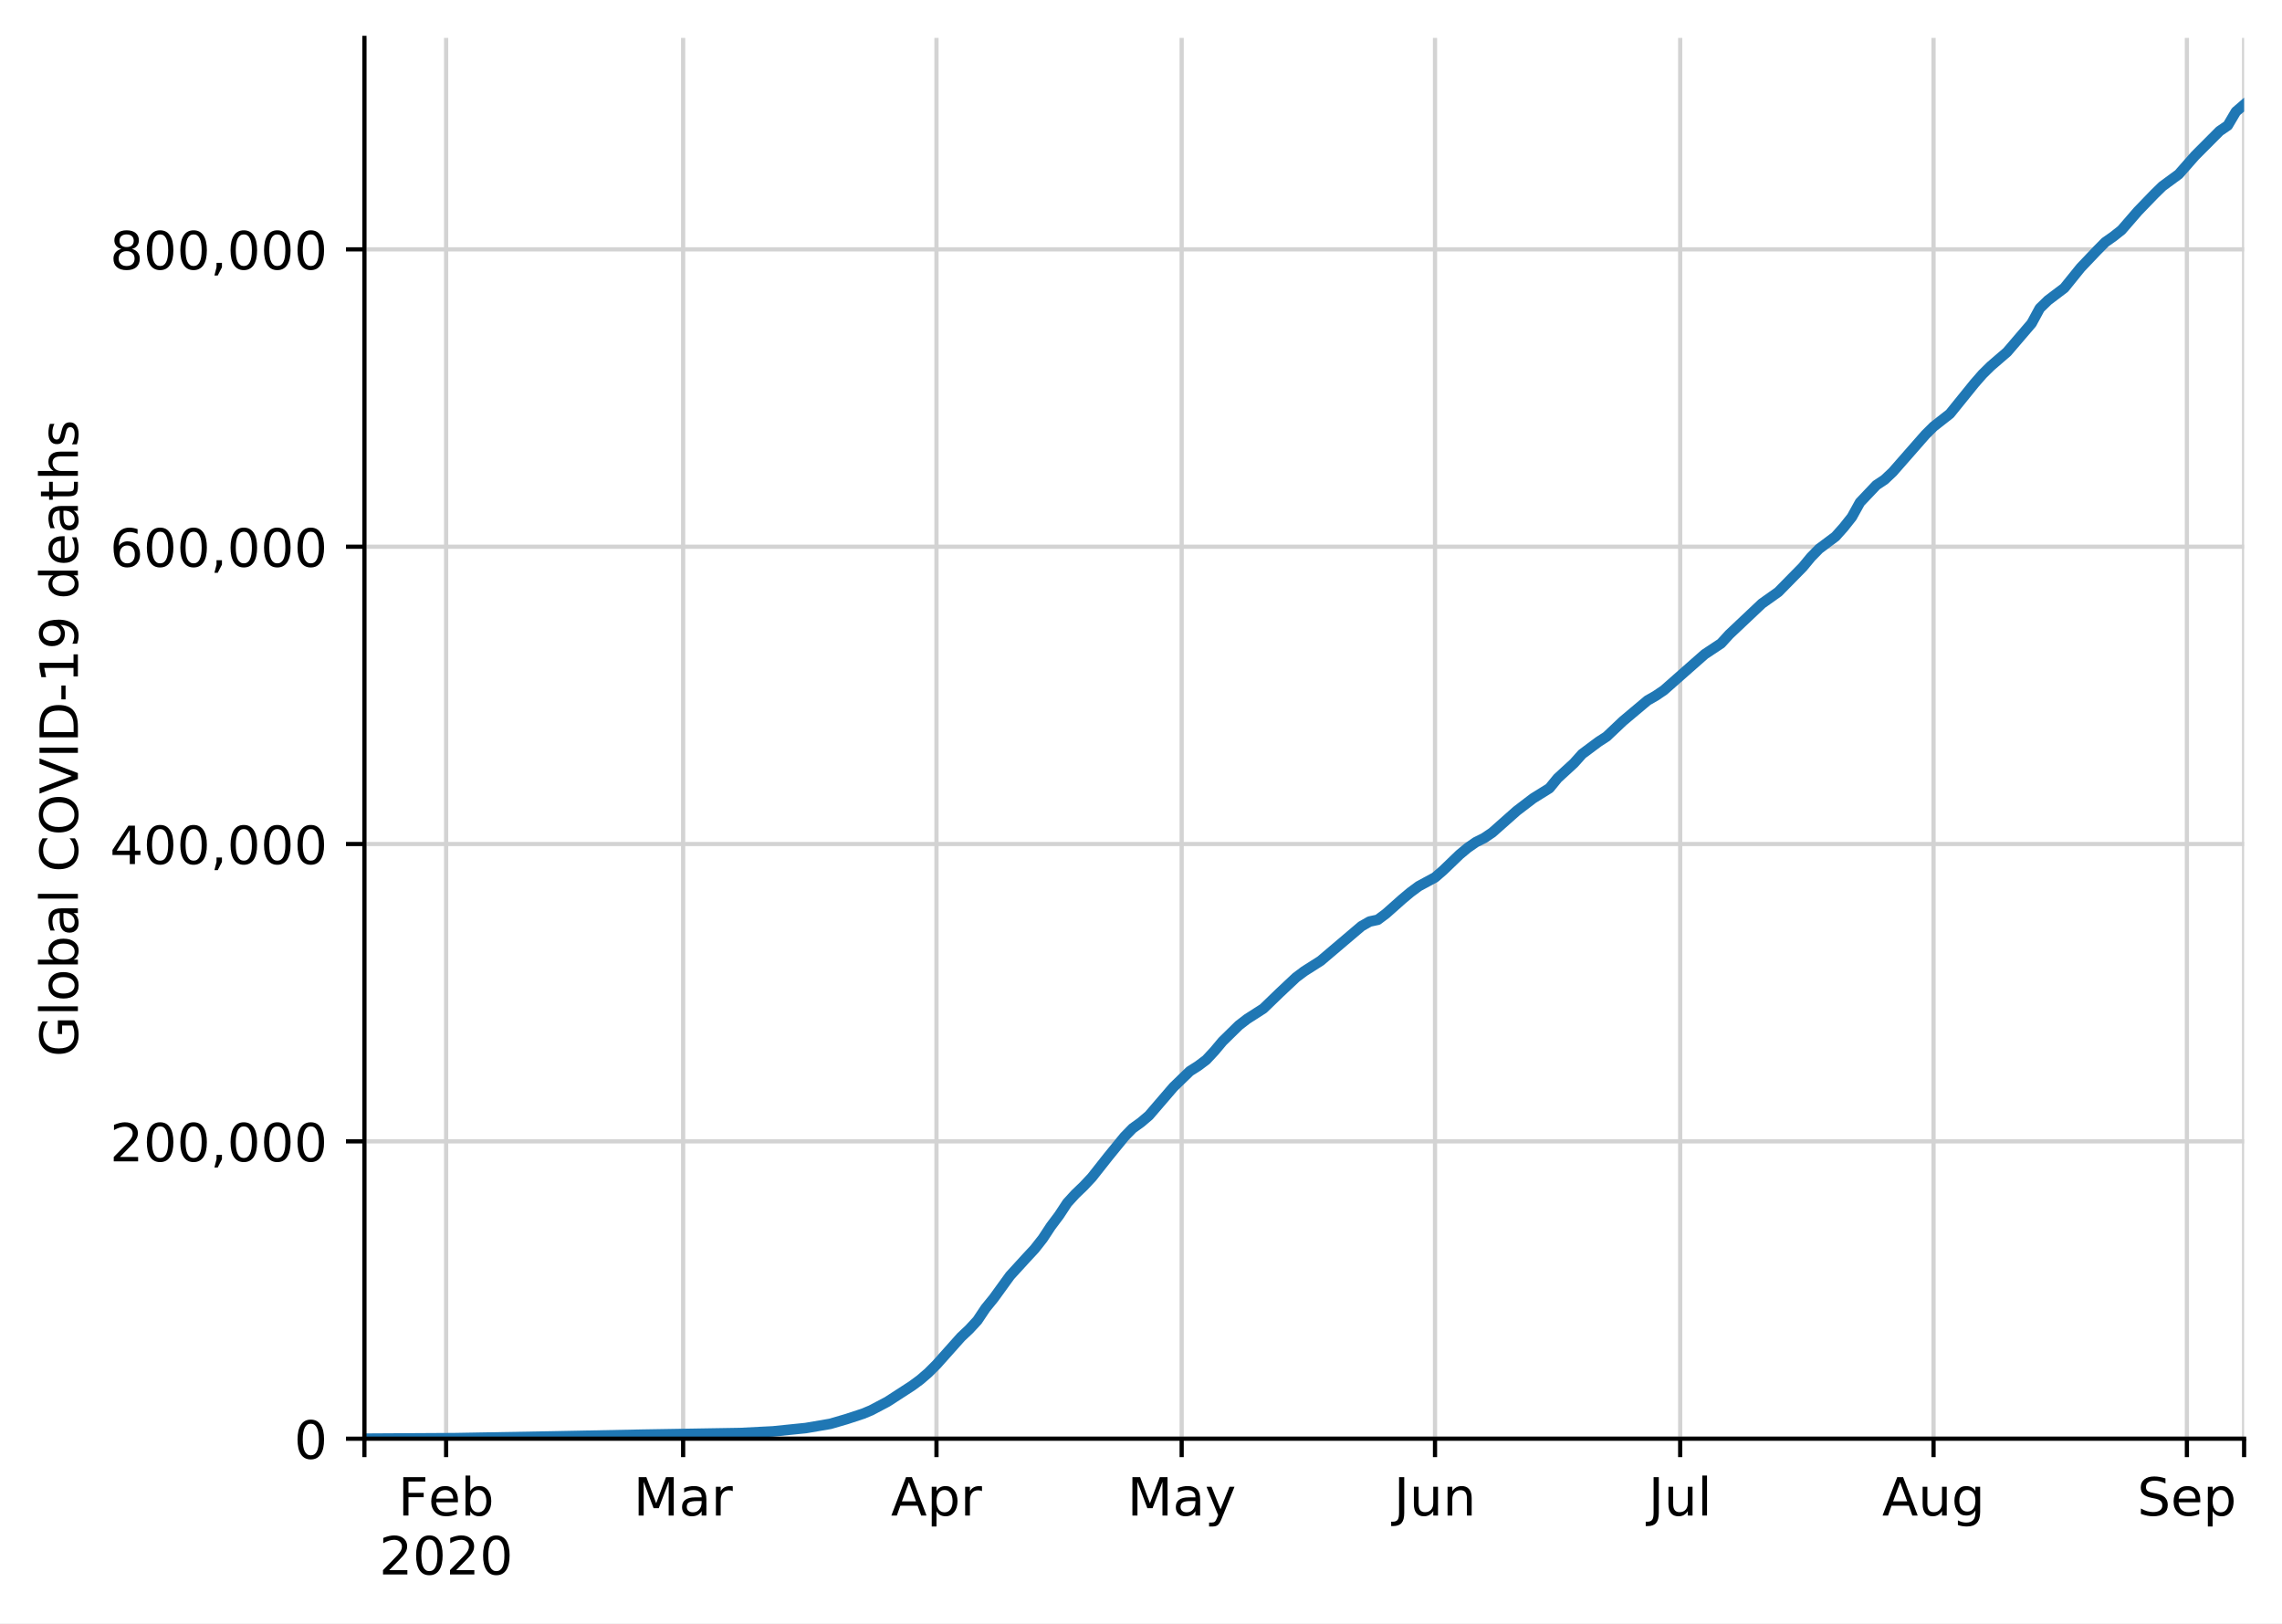
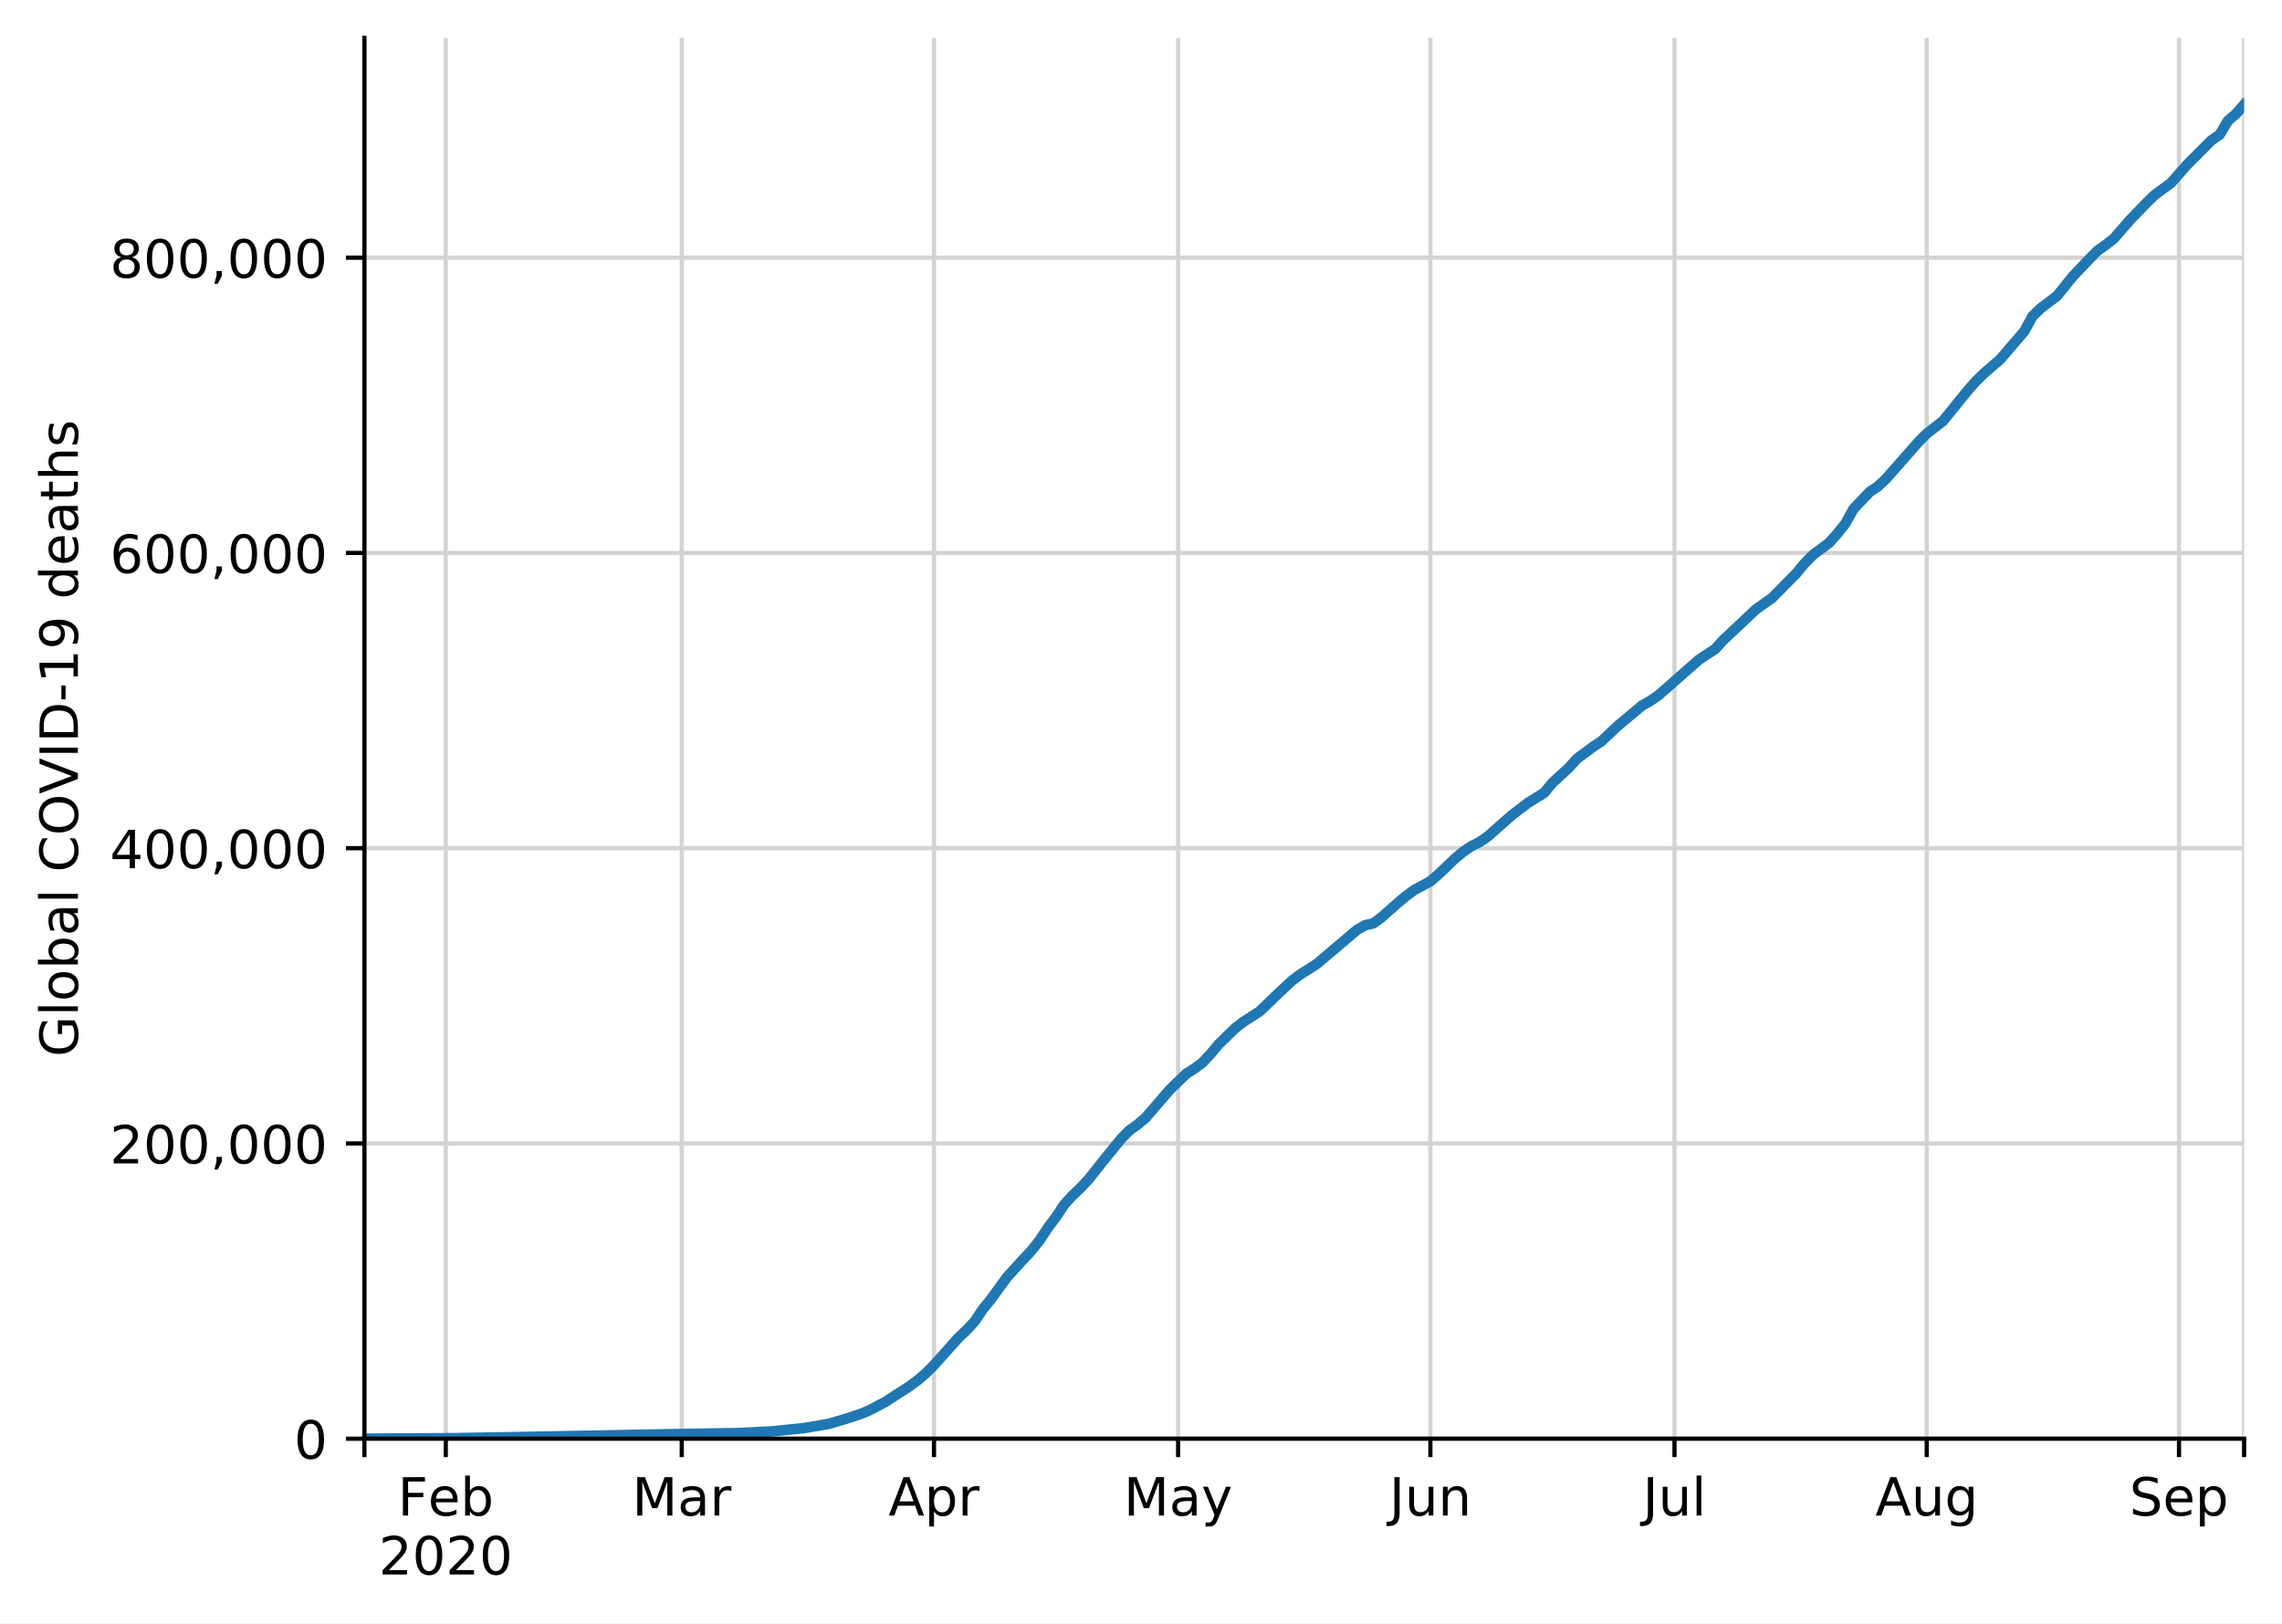
<svg xmlns="http://www.w3.org/2000/svg" xmlns:xlink="http://www.w3.org/1999/xlink" height="308.388pt" version="1.1" viewBox="0 0 433.551 308.388" width="433.551pt">
  <defs>
    <style type="text/css">
*{stroke-linecap:butt;stroke-linejoin:round;}
  </style>
  </defs>
  <g id="figure_1">
    <g id="patch_1">
      <path d="M 0 308.388  L 433.551 308.388  L 433.551 0  L 0 0  z " style="fill:#ffffff;" />
    </g>
    <g id="axes_1">
      <g id="patch_2">
        <path d="M 69.231 273.312  L 426.351 273.312  L 426.351 7.2  L 69.231 7.2  z " style="fill:#ffffff;" />
      </g>
      <g id="matplotlib.axis_1">
        <g id="xtick_1">
          <g id="line2d_1">
-             <path clip-path="url(#p7586221a94)" d="M 69.231 273.312  L 69.231 7.2  " style="fill:none;stroke:#d3d3d3;stroke-linecap:square;stroke-width:0.8;" />
+             <path clip-path="url(#pcb35667f8d)" d="M 69.231 273.312  L 69.231 7.2  " style="fill:none;stroke:#d3d3d3;stroke-linecap:square;stroke-width:0.8;" />
          </g>
          <g id="line2d_2">
            <defs>
-               <path d="M 0 0  L 0 3.5  " id="m508b493118" style="stroke:#000000;stroke-width:0.8;" />
-             </defs>
-             <g>
-               <use style="stroke:#000000;stroke-width:0.8;" x="69.231" xlink:href="#m508b493118" y="273.312" />
+               <path d="M 0 0  L 0 3.5  " id="m7bde93d091" style="stroke:#000000;stroke-width:0.8;" />
+             </defs>
+             <g>
+               <use style="stroke:#000000;stroke-width:0.8;" x="69.231" xlink:href="#m7bde93d091" y="273.312" />
            </g>
          </g>
        </g>
        <g id="xtick_2">
          <g id="line2d_3">
-             <path clip-path="url(#p7586221a94)" d="M 84.758 273.312  L 84.758 7.2  " style="fill:none;stroke:#d3d3d3;stroke-linecap:square;stroke-width:0.8;" />
+             <path clip-path="url(#pcb35667f8d)" d="M 84.691 273.312  L 84.691 7.2  " style="fill:none;stroke:#d3d3d3;stroke-linecap:square;stroke-width:0.8;" />
          </g>
          <g id="line2d_4">
            <g>
-               <use style="stroke:#000000;stroke-width:0.8;" x="84.758" xlink:href="#m508b493118" y="273.312" />
+               <use style="stroke:#000000;stroke-width:0.8;" x="84.691" xlink:href="#m7bde93d091" y="273.312" />
            </g>
          </g>
          <g id="text_1">
            <defs>
              <path d="M 9.812 72.906  L 51.703 72.906  L 51.703 64.594  L 19.672 64.594  L 19.672 43.109  L 48.578 43.109  L 48.578 34.812  L 19.672 34.812  L 19.672 0  L 9.812 0  z " id="DejaVuSans-70" />
              <path d="M 56.203 29.594  L 56.203 25.203  L 14.891 25.203  Q 15.484 15.922 20.484 11.062  Q 25.484 6.203 34.422 6.203  Q 39.594 6.203 44.453 7.469  Q 49.312 8.734 54.109 11.281  L 54.109 2.781  Q 49.266 0.734 44.188 -0.344  Q 39.109 -1.422 33.891 -1.422  Q 20.797 -1.422 13.156 6.188  Q 5.516 13.812 5.516 26.812  Q 5.516 40.234 12.766 48.109  Q 20.016 56 32.328 56  Q 43.359 56 49.781 48.891  Q 56.203 41.797 56.203 29.594  z M 47.219 32.234  Q 47.125 39.594 43.094 43.984  Q 39.062 48.391 32.422 48.391  Q 24.906 48.391 20.391 44.141  Q 15.875 39.891 15.188 32.172  z " id="DejaVuSans-101" />
              <path d="M 48.688 27.297  Q 48.688 37.203 44.609 42.844  Q 40.531 48.484 33.406 48.484  Q 26.266 48.484 22.188 42.844  Q 18.109 37.203 18.109 27.297  Q 18.109 17.391 22.188 11.75  Q 26.266 6.109 33.406 6.109  Q 40.531 6.109 44.609 11.75  Q 48.688 17.391 48.688 27.297  z M 18.109 46.391  Q 20.953 51.266 25.266 53.625  Q 29.594 56 35.594 56  Q 45.562 56 51.781 48.094  Q 58.016 40.188 58.016 27.297  Q 58.016 14.406 51.781 6.484  Q 45.562 -1.422 35.594 -1.422  Q 29.594 -1.422 25.266 0.953  Q 20.953 3.328 18.109 8.203  L 18.109 0  L 9.078 0  L 9.078 75.984  L 18.109 75.984  z " id="DejaVuSans-98" />
            </defs>
-             <g transform="translate(75.63555 287.9104)scale(0.1 -0.1)">
+             <g transform="translate(75.56833 287.9104)scale(0.1 -0.1)">
              <use xlink:href="#DejaVuSans-70" />
              <use x="57.441" xlink:href="#DejaVuSans-101" />
              <use x="118.965" xlink:href="#DejaVuSans-98" />
            </g>
            <defs>
              <path d="M 19.188 8.297  L 53.609 8.297  L 53.609 0  L 7.328 0  L 7.328 8.297  Q 12.938 14.109 22.625 23.891  Q 32.328 33.688 34.812 36.531  Q 39.547 41.844 41.422 45.531  Q 43.312 49.219 43.312 52.781  Q 43.312 58.594 39.234 62.25  Q 35.156 65.922 28.609 65.922  Q 23.969 65.922 18.812 64.312  Q 13.672 62.703 7.812 59.422  L 7.812 69.391  Q 13.766 71.781 18.938 73  Q 24.125 74.219 28.422 74.219  Q 39.75 74.219 46.484 68.547  Q 53.219 62.891 53.219 53.422  Q 53.219 48.922 51.531 44.891  Q 49.859 40.875 45.406 35.406  Q 44.188 33.984 37.641 27.219  Q 31.109 20.453 19.188 8.297  z " id="DejaVuSans-50" />
              <path d="M 31.781 66.406  Q 24.172 66.406 20.328 58.906  Q 16.5 51.422 16.5 36.375  Q 16.5 21.391 20.328 13.891  Q 24.172 6.391 31.781 6.391  Q 39.453 6.391 43.281 13.891  Q 47.125 21.391 47.125 36.375  Q 47.125 51.422 43.281 58.906  Q 39.453 66.406 31.781 66.406  z M 31.781 74.219  Q 44.047 74.219 50.516 64.516  Q 56.984 54.828 56.984 36.375  Q 56.984 17.969 50.516 8.266  Q 44.047 -1.422 31.781 -1.422  Q 19.531 -1.422 13.062 8.266  Q 6.594 17.969 6.594 36.375  Q 6.594 54.828 13.062 64.516  Q 19.531 74.219 31.781 74.219  z " id="DejaVuSans-48" />
            </defs>
-             <g transform="translate(72.03321 299.1082)scale(0.1 -0.1)">
+             <g transform="translate(71.96599 299.1082)scale(0.1 -0.1)">
              <use xlink:href="#DejaVuSans-50" />
              <use x="63.623" xlink:href="#DejaVuSans-48" />
              <use x="127.246" xlink:href="#DejaVuSans-50" />
              <use x="190.869" xlink:href="#DejaVuSans-48" />
            </g>
          </g>
        </g>
        <g id="xtick_3">
          <g id="line2d_5">
-             <path clip-path="url(#p7586221a94)" d="M 129.786 273.312  L 129.786 7.2  " style="fill:none;stroke:#d3d3d3;stroke-linecap:square;stroke-width:0.8;" />
+             <path clip-path="url(#pcb35667f8d)" d="M 129.524 273.312  L 129.524 7.2  " style="fill:none;stroke:#d3d3d3;stroke-linecap:square;stroke-width:0.8;" />
          </g>
          <g id="line2d_6">
            <g>
-               <use style="stroke:#000000;stroke-width:0.8;" x="129.786" xlink:href="#m508b493118" y="273.312" />
+               <use style="stroke:#000000;stroke-width:0.8;" x="129.524" xlink:href="#m7bde93d091" y="273.312" />
            </g>
          </g>
          <g id="text_2">
            <defs>
              <path d="M 9.812 72.906  L 24.516 72.906  L 43.109 23.297  L 61.812 72.906  L 76.516 72.906  L 76.516 0  L 66.891 0  L 66.891 64.016  L 48.094 14.016  L 38.188 14.016  L 19.391 64.016  L 19.391 0  L 9.812 0  z " id="DejaVuSans-77" />
              <path d="M 34.281 27.484  Q 23.391 27.484 19.188 25  Q 14.984 22.516 14.984 16.5  Q 14.984 11.719 18.141 8.906  Q 21.297 6.109 26.703 6.109  Q 34.188 6.109 38.703 11.406  Q 43.219 16.703 43.219 25.484  L 43.219 27.484  z M 52.203 31.203  L 52.203 0  L 43.219 0  L 43.219 8.297  Q 40.141 3.328 35.547 0.953  Q 30.953 -1.422 24.312 -1.422  Q 15.922 -1.422 10.953 3.297  Q 6 8.016 6 15.922  Q 6 25.141 12.172 29.828  Q 18.359 34.516 30.609 34.516  L 43.219 34.516  L 43.219 35.406  Q 43.219 41.609 39.141 45  Q 35.062 48.391 27.688 48.391  Q 23 48.391 18.547 47.266  Q 14.109 46.141 10.016 43.891  L 10.016 52.203  Q 14.938 54.109 19.578 55.047  Q 24.219 56 28.609 56  Q 40.484 56 46.344 49.844  Q 52.203 43.703 52.203 31.203  z " id="DejaVuSans-97" />
              <path d="M 41.109 46.297  Q 39.594 47.172 37.812 47.578  Q 36.031 48 33.891 48  Q 26.266 48 22.188 43.047  Q 18.109 38.094 18.109 28.812  L 18.109 0  L 9.078 0  L 9.078 54.688  L 18.109 54.688  L 18.109 46.188  Q 20.953 51.172 25.484 53.578  Q 30.031 56 36.531 56  Q 37.453 56 38.578 55.875  Q 39.703 55.766 41.062 55.516  z " id="DejaVuSans-114" />
            </defs>
-             <g transform="translate(120.3528 287.9104)scale(0.1 -0.1)">
+             <g transform="translate(120.0906 287.9104)scale(0.1 -0.1)">
              <use xlink:href="#DejaVuSans-77" />
              <use x="86.279" xlink:href="#DejaVuSans-97" />
              <use x="147.559" xlink:href="#DejaVuSans-114" />
            </g>
          </g>
        </g>
        <g id="xtick_4">
          <g id="line2d_7">
-             <path clip-path="url(#p7586221a94)" d="M 177.92 273.312  L 177.92 7.2  " style="fill:none;stroke:#d3d3d3;stroke-linecap:square;stroke-width:0.8;" />
+             <path clip-path="url(#pcb35667f8d)" d="M 177.449 273.312  L 177.449 7.2  " style="fill:none;stroke:#d3d3d3;stroke-linecap:square;stroke-width:0.8;" />
          </g>
          <g id="line2d_8">
            <g>
-               <use style="stroke:#000000;stroke-width:0.8;" x="177.92" xlink:href="#m508b493118" y="273.312" />
+               <use style="stroke:#000000;stroke-width:0.8;" x="177.449" xlink:href="#m7bde93d091" y="273.312" />
            </g>
          </g>
          <g id="text_3">
            <defs>
              <path d="M 34.188 63.188  L 20.797 26.906  L 47.609 26.906  z M 28.609 72.906  L 39.797 72.906  L 67.578 0  L 57.328 0  L 50.688 18.703  L 17.828 18.703  L 11.188 0  L 0.781 0  z " id="DejaVuSans-65" />
              <path d="M 18.109 8.203  L 18.109 -20.797  L 9.078 -20.797  L 9.078 54.688  L 18.109 54.688  L 18.109 46.391  Q 20.953 51.266 25.266 53.625  Q 29.594 56 35.594 56  Q 45.562 56 51.781 48.094  Q 58.016 40.188 58.016 27.297  Q 58.016 14.406 51.781 6.484  Q 45.562 -1.422 35.594 -1.422  Q 29.594 -1.422 25.266 0.953  Q 20.953 3.328 18.109 8.203  z M 48.688 27.297  Q 48.688 37.203 44.609 42.844  Q 40.531 48.484 33.406 48.484  Q 26.266 48.484 22.188 42.844  Q 18.109 37.203 18.109 27.297  Q 18.109 17.391 22.188 11.75  Q 26.266 6.109 33.406 6.109  Q 40.531 6.109 44.609 11.75  Q 48.688 17.391 48.688 27.297  z " id="DejaVuSans-112" />
            </defs>
-             <g transform="translate(169.2699 287.9104)scale(0.1 -0.1)">
+             <g transform="translate(168.7994 287.9104)scale(0.1 -0.1)">
              <use xlink:href="#DejaVuSans-65" />
              <use x="68.408" xlink:href="#DejaVuSans-112" />
              <use x="131.885" xlink:href="#DejaVuSans-114" />
            </g>
          </g>
        </g>
        <g id="xtick_5">
          <g id="line2d_9">
-             <path clip-path="url(#p7586221a94)" d="M 224.501 273.312  L 224.501 7.2  " style="fill:none;stroke:#d3d3d3;stroke-linecap:square;stroke-width:0.8;" />
+             <path clip-path="url(#pcb35667f8d)" d="M 223.829 273.312  L 223.829 7.2  " style="fill:none;stroke:#d3d3d3;stroke-linecap:square;stroke-width:0.8;" />
          </g>
          <g id="line2d_10">
            <g>
-               <use style="stroke:#000000;stroke-width:0.8;" x="224.501" xlink:href="#m508b493118" y="273.312" />
+               <use style="stroke:#000000;stroke-width:0.8;" x="223.829" xlink:href="#m7bde93d091" y="273.312" />
            </g>
          </g>
          <g id="text_4">
            <defs>
              <path d="M 32.172 -5.078  Q 28.375 -14.844 24.75 -17.812  Q 21.141 -20.797 15.094 -20.797  L 7.906 -20.797  L 7.906 -13.281  L 13.188 -13.281  Q 16.891 -13.281 18.938 -11.516  Q 21 -9.766 23.484 -3.219  L 25.094 0.875  L 2.984 54.688  L 12.5 54.688  L 29.594 11.922  L 46.688 54.688  L 56.203 54.688  z " id="DejaVuSans-121" />
            </defs>
-             <g transform="translate(214.1633 287.9104)scale(0.1 -0.1)">
+             <g transform="translate(213.4912 287.9104)scale(0.1 -0.1)">
              <use xlink:href="#DejaVuSans-77" />
              <use x="86.279" xlink:href="#DejaVuSans-97" />
              <use x="147.559" xlink:href="#DejaVuSans-121" />
            </g>
          </g>
        </g>
        <g id="xtick_6">
          <g id="line2d_11">
-             <path clip-path="url(#p7586221a94)" d="M 272.634 273.312  L 272.634 7.2  " style="fill:none;stroke:#d3d3d3;stroke-linecap:square;stroke-width:0.8;" />
+             <path clip-path="url(#pcb35667f8d)" d="M 271.754 273.312  L 271.754 7.2  " style="fill:none;stroke:#d3d3d3;stroke-linecap:square;stroke-width:0.8;" />
          </g>
          <g id="line2d_12">
            <g>
-               <use style="stroke:#000000;stroke-width:0.8;" x="272.634" xlink:href="#m508b493118" y="273.312" />
+               <use style="stroke:#000000;stroke-width:0.8;" x="271.754" xlink:href="#m7bde93d091" y="273.312" />
            </g>
          </g>
          <g id="text_5">
            <defs>
              <path d="M 9.812 72.906  L 19.672 72.906  L 19.672 5.078  Q 19.672 -8.109 14.672 -14.062  Q 9.672 -20.016 -1.422 -20.016  L -5.172 -20.016  L -5.172 -11.719  L -2.094 -11.719  Q 4.438 -11.719 7.125 -8.047  Q 9.812 -4.391 9.812 5.078  z " id="DejaVuSans-74" />
              <path d="M 8.5 21.578  L 8.5 54.688  L 17.484 54.688  L 17.484 21.922  Q 17.484 14.156 20.5 10.266  Q 23.531 6.391 29.594 6.391  Q 36.859 6.391 41.078 11.031  Q 45.312 15.672 45.312 23.688  L 45.312 54.688  L 54.297 54.688  L 54.297 0  L 45.312 0  L 45.312 8.406  Q 42.047 3.422 37.719 1  Q 33.406 -1.422 27.688 -1.422  Q 18.266 -1.422 13.375 4.438  Q 8.5 10.297 8.5 21.578  z M 31.109 56  z " id="DejaVuSans-117" />
              <path d="M 54.891 33.016  L 54.891 0  L 45.906 0  L 45.906 32.719  Q 45.906 40.484 42.875 44.328  Q 39.844 48.188 33.797 48.188  Q 26.516 48.188 22.312 43.547  Q 18.109 38.922 18.109 30.906  L 18.109 0  L 9.078 0  L 9.078 54.688  L 18.109 54.688  L 18.109 46.188  Q 21.344 51.125 25.703 53.562  Q 30.078 56 35.797 56  Q 45.219 56 50.047 50.172  Q 54.891 44.344 54.891 33.016  z " id="DejaVuSans-110" />
            </defs>
-             <g transform="translate(264.8219 287.9104)scale(0.1 -0.1)">
+             <g transform="translate(263.9413 287.9104)scale(0.1 -0.1)">
              <use xlink:href="#DejaVuSans-74" />
              <use x="29.492" xlink:href="#DejaVuSans-117" />
              <use x="92.871" xlink:href="#DejaVuSans-110" />
            </g>
          </g>
        </g>
        <g id="xtick_7">
          <g id="line2d_13">
-             <path clip-path="url(#p7586221a94)" d="M 319.215 273.312  L 319.215 7.2  " style="fill:none;stroke:#d3d3d3;stroke-linecap:square;stroke-width:0.8;" />
+             <path clip-path="url(#pcb35667f8d)" d="M 318.133 273.312  L 318.133 7.2  " style="fill:none;stroke:#d3d3d3;stroke-linecap:square;stroke-width:0.8;" />
          </g>
          <g id="line2d_14">
            <g>
-               <use style="stroke:#000000;stroke-width:0.8;" x="319.215" xlink:href="#m508b493118" y="273.312" />
+               <use style="stroke:#000000;stroke-width:0.8;" x="318.133" xlink:href="#m7bde93d091" y="273.312" />
            </g>
          </g>
          <g id="text_6">
            <defs>
              <path d="M 9.422 75.984  L 18.406 75.984  L 18.406 0  L 9.422 0  z " id="DejaVuSans-108" />
            </defs>
-             <g transform="translate(313.1824 287.9104)scale(0.1 -0.1)">
+             <g transform="translate(312.1003 287.9104)scale(0.1 -0.1)">
              <use xlink:href="#DejaVuSans-74" />
              <use x="29.492" xlink:href="#DejaVuSans-117" />
              <use x="92.871" xlink:href="#DejaVuSans-108" />
            </g>
          </g>
        </g>
        <g id="xtick_8">
          <g id="line2d_15">
-             <path clip-path="url(#p7586221a94)" d="M 367.349 273.312  L 367.349 7.2  " style="fill:none;stroke:#d3d3d3;stroke-linecap:square;stroke-width:0.8;" />
+             <path clip-path="url(#pcb35667f8d)" d="M 366.058 273.312  L 366.058 7.2  " style="fill:none;stroke:#d3d3d3;stroke-linecap:square;stroke-width:0.8;" />
          </g>
          <g id="line2d_16">
            <g>
-               <use style="stroke:#000000;stroke-width:0.8;" x="367.349" xlink:href="#m508b493118" y="273.312" />
+               <use style="stroke:#000000;stroke-width:0.8;" x="366.058" xlink:href="#m7bde93d091" y="273.312" />
            </g>
          </g>
          <g id="text_7">
            <defs>
              <path d="M 45.406 27.984  Q 45.406 37.75 41.375 43.109  Q 37.359 48.484 30.078 48.484  Q 22.859 48.484 18.828 43.109  Q 14.797 37.75 14.797 27.984  Q 14.797 18.266 18.828 12.891  Q 22.859 7.516 30.078 7.516  Q 37.359 7.516 41.375 12.891  Q 45.406 18.266 45.406 27.984  z M 54.391 6.781  Q 54.391 -7.172 48.188 -13.984  Q 42 -20.797 29.203 -20.797  Q 24.469 -20.797 20.266 -20.094  Q 16.062 -19.391 12.109 -17.922  L 12.109 -9.188  Q 16.062 -11.328 19.922 -12.344  Q 23.781 -13.375 27.781 -13.375  Q 36.625 -13.375 41.016 -8.766  Q 45.406 -4.156 45.406 5.172  L 45.406 9.625  Q 42.625 4.781 38.281 2.391  Q 33.938 0 27.875 0  Q 17.828 0 11.672 7.656  Q 5.516 15.328 5.516 27.984  Q 5.516 40.672 11.672 48.328  Q 17.828 56 27.875 56  Q 33.938 56 38.281 53.609  Q 42.625 51.219 45.406 46.391  L 45.406 54.688  L 54.391 54.688  z " id="DejaVuSans-103" />
            </defs>
-             <g transform="translate(357.5855 287.9104)scale(0.1 -0.1)">
+             <g transform="translate(356.295 287.9104)scale(0.1 -0.1)">
              <use xlink:href="#DejaVuSans-65" />
              <use x="68.408" xlink:href="#DejaVuSans-117" />
              <use x="131.787" xlink:href="#DejaVuSans-103" />
            </g>
          </g>
        </g>
        <g id="xtick_9">
          <g id="line2d_17">
-             <path clip-path="url(#p7586221a94)" d="M 415.482 273.312  L 415.482 7.2  " style="fill:none;stroke:#d3d3d3;stroke-linecap:square;stroke-width:0.8;" />
+             <path clip-path="url(#pcb35667f8d)" d="M 413.983 273.312  L 413.983 7.2  " style="fill:none;stroke:#d3d3d3;stroke-linecap:square;stroke-width:0.8;" />
          </g>
          <g id="line2d_18">
            <g>
-               <use style="stroke:#000000;stroke-width:0.8;" x="415.482" xlink:href="#m508b493118" y="273.312" />
+               <use style="stroke:#000000;stroke-width:0.8;" x="413.983" xlink:href="#m7bde93d091" y="273.312" />
            </g>
          </g>
          <g id="text_8">
            <defs>
              <path d="M 53.516 70.516  L 53.516 60.891  Q 47.906 63.578 42.922 64.891  Q 37.938 66.219 33.297 66.219  Q 25.25 66.219 20.875 63.094  Q 16.5 59.969 16.5 54.203  Q 16.5 49.359 19.406 46.891  Q 22.312 44.438 30.422 42.922  L 36.375 41.703  Q 47.406 39.594 52.656 34.297  Q 57.906 29 57.906 20.125  Q 57.906 9.516 50.797 4.047  Q 43.703 -1.422 29.984 -1.422  Q 24.812 -1.422 18.969 -0.25  Q 13.141 0.922 6.891 3.219  L 6.891 13.375  Q 12.891 10.016 18.656 8.297  Q 24.422 6.594 29.984 6.594  Q 38.422 6.594 43.016 9.906  Q 47.609 13.234 47.609 19.391  Q 47.609 24.75 44.312 27.781  Q 41.016 30.812 33.5 32.328  L 27.484 33.5  Q 16.453 35.688 11.516 40.375  Q 6.594 45.062 6.594 53.422  Q 6.594 63.094 13.406 68.656  Q 20.219 74.219 32.172 74.219  Q 37.312 74.219 42.625 73.281  Q 47.953 72.359 53.516 70.516  z " id="DejaVuSans-83" />
            </defs>
-             <g transform="translate(406.0574 287.9104)scale(0.1 -0.1)">
+             <g transform="translate(404.5585 287.9104)scale(0.1 -0.1)">
              <use xlink:href="#DejaVuSans-83" />
              <use x="63.477" xlink:href="#DejaVuSans-101" />
              <use x="125" xlink:href="#DejaVuSans-112" />
            </g>
          </g>
        </g>
        <g id="xtick_10">
          <g id="line2d_19">
-             <path clip-path="url(#p7586221a94)" d="M 426.351 273.312  L 426.351 7.2  " style="fill:none;stroke:#d3d3d3;stroke-linecap:square;stroke-width:0.8;" />
+             <path clip-path="url(#pcb35667f8d)" d="M 426.351 273.312  L 426.351 7.2  " style="fill:none;stroke:#d3d3d3;stroke-linecap:square;stroke-width:0.8;" />
          </g>
          <g id="line2d_20">
            <g>
-               <use style="stroke:#000000;stroke-width:0.8;" x="426.351" xlink:href="#m508b493118" y="273.312" />
+               <use style="stroke:#000000;stroke-width:0.8;" x="426.351" xlink:href="#m7bde93d091" y="273.312" />
            </g>
          </g>
        </g>
      </g>
      <g id="matplotlib.axis_2">
        <g id="ytick_1">
          <g id="line2d_21">
-             <path clip-path="url(#p7586221a94)" d="M 69.231 273.312  L 426.351 273.312  " style="fill:none;stroke:#d3d3d3;stroke-linecap:square;stroke-width:0.8;" />
+             <path clip-path="url(#pcb35667f8d)" d="M 69.231 273.312  L 426.351 273.312  " style="fill:none;stroke:#d3d3d3;stroke-linecap:square;stroke-width:0.8;" />
          </g>
          <g id="line2d_22">
            <defs>
-               <path d="M 0 0  L -3.5 0  " id="meabbe96470" style="stroke:#000000;stroke-width:0.8;" />
-             </defs>
-             <g>
-               <use style="stroke:#000000;stroke-width:0.8;" x="69.231" xlink:href="#meabbe96470" y="273.312" />
+               <path d="M 0 0  L -3.5 0  " id="mf786cd4677" style="stroke:#000000;stroke-width:0.8;" />
+             </defs>
+             <g>
+               <use style="stroke:#000000;stroke-width:0.8;" x="69.231" xlink:href="#mf786cd4677" y="273.312" />
            </g>
          </g>
          <g id="text_9">
            <g transform="translate(55.86875 277.1112)scale(0.1 -0.1)">
              <use xlink:href="#DejaVuSans-48" />
            </g>
          </g>
        </g>
        <g id="ytick_2">
          <g id="line2d_23">
-             <path clip-path="url(#p7586221a94)" d="M 69.231 216.828  L 426.351 216.828  " style="fill:none;stroke:#d3d3d3;stroke-linecap:square;stroke-width:0.8;" />
+             <path clip-path="url(#pcb35667f8d)" d="M 69.231 217.222  L 426.351 217.222  " style="fill:none;stroke:#d3d3d3;stroke-linecap:square;stroke-width:0.8;" />
          </g>
          <g id="line2d_24">
            <g>
-               <use style="stroke:#000000;stroke-width:0.8;" x="69.231" xlink:href="#meabbe96470" y="216.828" />
+               <use style="stroke:#000000;stroke-width:0.8;" x="69.231" xlink:href="#mf786cd4677" y="217.222" />
            </g>
          </g>
          <g id="text_10">
            <defs>
              <path d="M 11.719 12.406  L 22.016 12.406  L 22.016 4  L 14.016 -11.625  L 7.719 -11.625  L 11.719 4  z " id="DejaVuSans-44" />
            </defs>
-             <g transform="translate(20.87813 220.6269)scale(0.1 -0.1)">
+             <g transform="translate(20.87813 221.0209)scale(0.1 -0.1)">
              <use xlink:href="#DejaVuSans-50" />
              <use x="63.623" xlink:href="#DejaVuSans-48" />
              <use x="127.246" xlink:href="#DejaVuSans-48" />
              <use x="190.869" xlink:href="#DejaVuSans-44" />
              <use x="222.656" xlink:href="#DejaVuSans-48" />
              <use x="286.279" xlink:href="#DejaVuSans-48" />
              <use x="349.902" xlink:href="#DejaVuSans-48" />
            </g>
          </g>
        </g>
        <g id="ytick_3">
          <g id="line2d_25">
-             <path clip-path="url(#p7586221a94)" d="M 69.231 160.343  L 426.351 160.343  " style="fill:none;stroke:#d3d3d3;stroke-linecap:square;stroke-width:0.8;" />
+             <path clip-path="url(#pcb35667f8d)" d="M 69.231 161.131  L 426.351 161.131  " style="fill:none;stroke:#d3d3d3;stroke-linecap:square;stroke-width:0.8;" />
          </g>
          <g id="line2d_26">
            <g>
-               <use style="stroke:#000000;stroke-width:0.8;" x="69.231" xlink:href="#meabbe96470" y="160.343" />
+               <use style="stroke:#000000;stroke-width:0.8;" x="69.231" xlink:href="#mf786cd4677" y="161.131" />
            </g>
          </g>
          <g id="text_11">
            <defs>
              <path d="M 37.797 64.312  L 12.891 25.391  L 37.797 25.391  z M 35.203 72.906  L 47.609 72.906  L 47.609 25.391  L 58.016 25.391  L 58.016 17.188  L 47.609 17.188  L 47.609 0  L 37.797 0  L 37.797 17.188  L 4.891 17.188  L 4.891 26.703  z " id="DejaVuSans-52" />
            </defs>
-             <g transform="translate(20.87813 164.1426)scale(0.1 -0.1)">
+             <g transform="translate(20.87813 164.9306)scale(0.1 -0.1)">
              <use xlink:href="#DejaVuSans-52" />
              <use x="63.623" xlink:href="#DejaVuSans-48" />
              <use x="127.246" xlink:href="#DejaVuSans-48" />
              <use x="190.869" xlink:href="#DejaVuSans-44" />
              <use x="222.656" xlink:href="#DejaVuSans-48" />
              <use x="286.279" xlink:href="#DejaVuSans-48" />
              <use x="349.902" xlink:href="#DejaVuSans-48" />
            </g>
          </g>
        </g>
        <g id="ytick_4">
          <g id="line2d_27">
-             <path clip-path="url(#p7586221a94)" d="M 69.231 103.859  L 426.351 103.859  " style="fill:none;stroke:#d3d3d3;stroke-linecap:square;stroke-width:0.8;" />
+             <path clip-path="url(#pcb35667f8d)" d="M 69.231 105.041  L 426.351 105.041  " style="fill:none;stroke:#d3d3d3;stroke-linecap:square;stroke-width:0.8;" />
          </g>
          <g id="line2d_28">
            <g>
-               <use style="stroke:#000000;stroke-width:0.8;" x="69.231" xlink:href="#meabbe96470" y="103.859" />
+               <use style="stroke:#000000;stroke-width:0.8;" x="69.231" xlink:href="#mf786cd4677" y="105.041" />
            </g>
          </g>
          <g id="text_12">
            <defs>
              <path d="M 33.016 40.375  Q 26.375 40.375 22.484 35.828  Q 18.609 31.297 18.609 23.391  Q 18.609 15.531 22.484 10.953  Q 26.375 6.391 33.016 6.391  Q 39.656 6.391 43.531 10.953  Q 47.406 15.531 47.406 23.391  Q 47.406 31.297 43.531 35.828  Q 39.656 40.375 33.016 40.375  z M 52.594 71.297  L 52.594 62.312  Q 48.875 64.062 45.094 64.984  Q 41.312 65.922 37.594 65.922  Q 27.828 65.922 22.672 59.328  Q 17.531 52.734 16.797 39.406  Q 19.672 43.656 24.016 45.922  Q 28.375 48.188 33.594 48.188  Q 44.578 48.188 50.953 41.516  Q 57.328 34.859 57.328 23.391  Q 57.328 12.156 50.688 5.359  Q 44.047 -1.422 33.016 -1.422  Q 20.359 -1.422 13.672 8.266  Q 6.984 17.969 6.984 36.375  Q 6.984 53.656 15.188 63.938  Q 23.391 74.219 37.203 74.219  Q 40.922 74.219 44.703 73.484  Q 48.484 72.75 52.594 71.297  z " id="DejaVuSans-54" />
            </defs>
-             <g transform="translate(20.87813 107.6583)scale(0.1 -0.1)">
+             <g transform="translate(20.87813 108.8402)scale(0.1 -0.1)">
              <use xlink:href="#DejaVuSans-54" />
              <use x="63.623" xlink:href="#DejaVuSans-48" />
              <use x="127.246" xlink:href="#DejaVuSans-48" />
              <use x="190.869" xlink:href="#DejaVuSans-44" />
              <use x="222.656" xlink:href="#DejaVuSans-48" />
              <use x="286.279" xlink:href="#DejaVuSans-48" />
              <use x="349.902" xlink:href="#DejaVuSans-48" />
            </g>
          </g>
        </g>
        <g id="ytick_5">
          <g id="line2d_29">
-             <path clip-path="url(#p7586221a94)" d="M 69.231 47.375  L 426.351 47.375  " style="fill:none;stroke:#d3d3d3;stroke-linecap:square;stroke-width:0.8;" />
+             <path clip-path="url(#pcb35667f8d)" d="M 69.231 48.951  L 426.351 48.951  " style="fill:none;stroke:#d3d3d3;stroke-linecap:square;stroke-width:0.8;" />
          </g>
          <g id="line2d_30">
            <g>
-               <use style="stroke:#000000;stroke-width:0.8;" x="69.231" xlink:href="#meabbe96470" y="47.375" />
+               <use style="stroke:#000000;stroke-width:0.8;" x="69.231" xlink:href="#mf786cd4677" y="48.951" />
            </g>
          </g>
          <g id="text_13">
            <defs>
              <path d="M 31.781 34.625  Q 24.75 34.625 20.719 30.859  Q 16.703 27.094 16.703 20.516  Q 16.703 13.922 20.719 10.156  Q 24.75 6.391 31.781 6.391  Q 38.812 6.391 42.859 10.172  Q 46.922 13.969 46.922 20.516  Q 46.922 27.094 42.891 30.859  Q 38.875 34.625 31.781 34.625  z M 21.922 38.812  Q 15.578 40.375 12.031 44.719  Q 8.5 49.078 8.5 55.328  Q 8.5 64.062 14.719 69.141  Q 20.953 74.219 31.781 74.219  Q 42.672 74.219 48.875 69.141  Q 55.078 64.062 55.078 55.328  Q 55.078 49.078 51.531 44.719  Q 48 40.375 41.703 38.812  Q 48.828 37.156 52.797 32.312  Q 56.781 27.484 56.781 20.516  Q 56.781 9.906 50.312 4.234  Q 43.844 -1.422 31.781 -1.422  Q 19.734 -1.422 13.25 4.234  Q 6.781 9.906 6.781 20.516  Q 6.781 27.484 10.781 32.312  Q 14.797 37.156 21.922 38.812  z M 18.312 54.391  Q 18.312 48.734 21.844 45.562  Q 25.391 42.391 31.781 42.391  Q 38.141 42.391 41.719 45.562  Q 45.312 48.734 45.312 54.391  Q 45.312 60.062 41.719 63.234  Q 38.141 66.406 31.781 66.406  Q 25.391 66.406 21.844 63.234  Q 18.312 60.062 18.312 54.391  z " id="DejaVuSans-56" />
            </defs>
-             <g transform="translate(20.87813 51.17404)scale(0.1 -0.1)">
+             <g transform="translate(20.87813 52.7499)scale(0.1 -0.1)">
              <use xlink:href="#DejaVuSans-56" />
              <use x="63.623" xlink:href="#DejaVuSans-48" />
              <use x="127.246" xlink:href="#DejaVuSans-48" />
              <use x="190.869" xlink:href="#DejaVuSans-44" />
              <use x="222.656" xlink:href="#DejaVuSans-48" />
              <use x="286.279" xlink:href="#DejaVuSans-48" />
              <use x="349.902" xlink:href="#DejaVuSans-48" />
            </g>
          </g>
        </g>
        <g id="text_14">
          <defs>
            <path d="M 59.516 10.406  L 59.516 29.984  L 43.406 29.984  L 43.406 38.094  L 69.281 38.094  L 69.281 6.781  Q 63.578 2.734 56.688 0.656  Q 49.812 -1.422 42 -1.422  Q 24.906 -1.422 15.25 8.562  Q 5.609 18.562 5.609 36.375  Q 5.609 54.25 15.25 64.234  Q 24.906 74.219 42 74.219  Q 49.125 74.219 55.547 72.453  Q 61.969 70.703 67.391 67.281  L 67.391 56.781  Q 61.922 61.422 55.766 63.766  Q 49.609 66.109 42.828 66.109  Q 29.438 66.109 22.719 58.641  Q 16.016 51.172 16.016 36.375  Q 16.016 21.625 22.719 14.156  Q 29.438 6.688 42.828 6.688  Q 48.047 6.688 52.141 7.594  Q 56.25 8.5 59.516 10.406  z " id="DejaVuSans-71" />
            <path d="M 30.609 48.391  Q 23.391 48.391 19.188 42.75  Q 14.984 37.109 14.984 27.297  Q 14.984 17.484 19.156 11.844  Q 23.344 6.203 30.609 6.203  Q 37.797 6.203 41.984 11.859  Q 46.188 17.531 46.188 27.297  Q 46.188 37.016 41.984 42.703  Q 37.797 48.391 30.609 48.391  z M 30.609 56  Q 42.328 56 49.016 48.375  Q 55.719 40.766 55.719 27.297  Q 55.719 13.875 49.016 6.219  Q 42.328 -1.422 30.609 -1.422  Q 18.844 -1.422 12.172 6.219  Q 5.516 13.875 5.516 27.297  Q 5.516 40.766 12.172 48.375  Q 18.844 56 30.609 56  z " id="DejaVuSans-111" />
            <path id="DejaVuSans-32" />
            <path d="M 64.406 67.281  L 64.406 56.891  Q 59.422 61.531 53.781 63.812  Q 48.141 66.109 41.797 66.109  Q 29.297 66.109 22.656 58.469  Q 16.016 50.828 16.016 36.375  Q 16.016 21.969 22.656 14.328  Q 29.297 6.688 41.797 6.688  Q 48.141 6.688 53.781 8.984  Q 59.422 11.281 64.406 15.922  L 64.406 5.609  Q 59.234 2.094 53.438 0.328  Q 47.656 -1.422 41.219 -1.422  Q 24.656 -1.422 15.125 8.703  Q 5.609 18.844 5.609 36.375  Q 5.609 53.953 15.125 64.078  Q 24.656 74.219 41.219 74.219  Q 47.75 74.219 53.531 72.484  Q 59.328 70.75 64.406 67.281  z " id="DejaVuSans-67" />
            <path d="M 39.406 66.219  Q 28.656 66.219 22.328 58.203  Q 16.016 50.203 16.016 36.375  Q 16.016 22.609 22.328 14.594  Q 28.656 6.594 39.406 6.594  Q 50.141 6.594 56.422 14.594  Q 62.703 22.609 62.703 36.375  Q 62.703 50.203 56.422 58.203  Q 50.141 66.219 39.406 66.219  z M 39.406 74.219  Q 54.734 74.219 63.906 63.938  Q 73.094 53.656 73.094 36.375  Q 73.094 19.141 63.906 8.859  Q 54.734 -1.422 39.406 -1.422  Q 24.031 -1.422 14.812 8.828  Q 5.609 19.094 5.609 36.375  Q 5.609 53.656 14.812 63.938  Q 24.031 74.219 39.406 74.219  z " id="DejaVuSans-79" />
            <path d="M 28.609 0  L 0.781 72.906  L 11.078 72.906  L 34.188 11.531  L 57.328 72.906  L 67.578 72.906  L 39.797 0  z " id="DejaVuSans-86" />
            <path d="M 9.812 72.906  L 19.672 72.906  L 19.672 0  L 9.812 0  z " id="DejaVuSans-73" />
            <path d="M 19.672 64.797  L 19.672 8.109  L 31.594 8.109  Q 46.688 8.109 53.688 14.938  Q 60.688 21.781 60.688 36.531  Q 60.688 51.172 53.688 57.984  Q 46.688 64.797 31.594 64.797  z M 9.812 72.906  L 30.078 72.906  Q 51.266 72.906 61.172 64.094  Q 71.094 55.281 71.094 36.531  Q 71.094 17.672 61.125 8.828  Q 51.172 0 30.078 0  L 9.812 0  z " id="DejaVuSans-68" />
            <path d="M 4.891 31.391  L 31.203 31.391  L 31.203 23.391  L 4.891 23.391  z " id="DejaVuSans-45" />
            <path d="M 12.406 8.297  L 28.516 8.297  L 28.516 63.922  L 10.984 60.406  L 10.984 69.391  L 28.422 72.906  L 38.281 72.906  L 38.281 8.297  L 54.391 8.297  L 54.391 0  L 12.406 0  z " id="DejaVuSans-49" />
            <path d="M 10.984 1.516  L 10.984 10.5  Q 14.703 8.734 18.5 7.812  Q 22.312 6.891 25.984 6.891  Q 35.75 6.891 40.891 13.453  Q 46.047 20.016 46.781 33.406  Q 43.953 29.203 39.594 26.953  Q 35.25 24.703 29.984 24.703  Q 19.047 24.703 12.672 31.312  Q 6.297 37.938 6.297 49.422  Q 6.297 60.641 12.938 67.422  Q 19.578 74.219 30.609 74.219  Q 43.266 74.219 49.922 64.516  Q 56.594 54.828 56.594 36.375  Q 56.594 19.141 48.406 8.859  Q 40.234 -1.422 26.422 -1.422  Q 22.703 -1.422 18.891 -0.688  Q 15.094 0.047 10.984 1.516  z M 30.609 32.422  Q 37.25 32.422 41.125 36.953  Q 45.016 41.5 45.016 49.422  Q 45.016 57.281 41.125 61.844  Q 37.25 66.406 30.609 66.406  Q 23.969 66.406 20.094 61.844  Q 16.219 57.281 16.219 49.422  Q 16.219 41.5 20.094 36.953  Q 23.969 32.422 30.609 32.422  z " id="DejaVuSans-57" />
            <path d="M 45.406 46.391  L 45.406 75.984  L 54.391 75.984  L 54.391 0  L 45.406 0  L 45.406 8.203  Q 42.578 3.328 38.25 0.953  Q 33.938 -1.422 27.875 -1.422  Q 17.969 -1.422 11.734 6.484  Q 5.516 14.406 5.516 27.297  Q 5.516 40.188 11.734 48.094  Q 17.969 56 27.875 56  Q 33.938 56 38.25 53.625  Q 42.578 51.266 45.406 46.391  z M 14.797 27.297  Q 14.797 17.391 18.875 11.75  Q 22.953 6.109 30.078 6.109  Q 37.203 6.109 41.297 11.75  Q 45.406 17.391 45.406 27.297  Q 45.406 37.203 41.297 42.844  Q 37.203 48.484 30.078 48.484  Q 22.953 48.484 18.875 42.844  Q 14.797 37.203 14.797 27.297  z " id="DejaVuSans-100" />
            <path d="M 18.312 70.219  L 18.312 54.688  L 36.812 54.688  L 36.812 47.703  L 18.312 47.703  L 18.312 18.016  Q 18.312 11.328 20.141 9.422  Q 21.969 7.516 27.594 7.516  L 36.812 7.516  L 36.812 0  L 27.594 0  Q 17.188 0 13.234 3.875  Q 9.281 7.766 9.281 18.016  L 9.281 47.703  L 2.688 47.703  L 2.688 54.688  L 9.281 54.688  L 9.281 70.219  z " id="DejaVuSans-116" />
            <path d="M 54.891 33.016  L 54.891 0  L 45.906 0  L 45.906 32.719  Q 45.906 40.484 42.875 44.328  Q 39.844 48.188 33.797 48.188  Q 26.516 48.188 22.312 43.547  Q 18.109 38.922 18.109 30.906  L 18.109 0  L 9.078 0  L 9.078 75.984  L 18.109 75.984  L 18.109 46.188  Q 21.344 51.125 25.703 53.562  Q 30.078 56 35.797 56  Q 45.219 56 50.047 50.172  Q 54.891 44.344 54.891 33.016  z " id="DejaVuSans-104" />
            <path d="M 44.281 53.078  L 44.281 44.578  Q 40.484 46.531 36.375 47.5  Q 32.281 48.484 27.875 48.484  Q 21.188 48.484 17.844 46.438  Q 14.5 44.391 14.5 40.281  Q 14.5 37.156 16.891 35.375  Q 19.281 33.594 26.516 31.984  L 29.594 31.297  Q 39.156 29.25 43.188 25.516  Q 47.219 21.781 47.219 15.094  Q 47.219 7.469 41.188 3.016  Q 35.156 -1.422 24.609 -1.422  Q 20.219 -1.422 15.453 -0.562  Q 10.688 0.297 5.422 2  L 5.422 11.281  Q 10.406 8.688 15.234 7.391  Q 20.062 6.109 24.812 6.109  Q 31.156 6.109 34.562 8.281  Q 37.984 10.453 37.984 14.406  Q 37.984 18.062 35.516 20.016  Q 33.062 21.969 24.703 23.781  L 21.578 24.516  Q 13.234 26.266 9.516 29.906  Q 5.812 33.547 5.812 39.891  Q 5.812 47.609 11.281 51.797  Q 16.75 56 26.812 56  Q 31.781 56 36.172 55.266  Q 40.578 54.547 44.281 53.078  z " id="DejaVuSans-115" />
          </defs>
          <g transform="translate(14.79844 200.7708)rotate(-90)scale(0.1 -0.1)">
            <use xlink:href="#DejaVuSans-71" />
            <use x="77.49" xlink:href="#DejaVuSans-108" />
            <use x="105.273" xlink:href="#DejaVuSans-111" />
            <use x="166.455" xlink:href="#DejaVuSans-98" />
            <use x="229.932" xlink:href="#DejaVuSans-97" />
            <use x="291.211" xlink:href="#DejaVuSans-108" />
            <use x="318.994" xlink:href="#DejaVuSans-32" />
            <use x="350.781" xlink:href="#DejaVuSans-67" />
            <use x="420.605" xlink:href="#DejaVuSans-79" />
            <use x="499.301" xlink:href="#DejaVuSans-86" />
            <use x="567.709" xlink:href="#DejaVuSans-73" />
            <use x="597.201" xlink:href="#DejaVuSans-68" />
            <use x="674.203" xlink:href="#DejaVuSans-45" />
            <use x="710.287" xlink:href="#DejaVuSans-49" />
            <use x="773.91" xlink:href="#DejaVuSans-57" />
            <use x="837.533" xlink:href="#DejaVuSans-32" />
            <use x="869.32" xlink:href="#DejaVuSans-100" />
            <use x="932.797" xlink:href="#DejaVuSans-101" />
            <use x="994.32" xlink:href="#DejaVuSans-97" />
            <use x="1055.6" xlink:href="#DejaVuSans-116" />
            <use x="1094.809" xlink:href="#DejaVuSans-104" />
            <use x="1158.188" xlink:href="#DejaVuSans-115" />
          </g>
        </g>
      </g>
      <g id="line2d_31">
-         <path clip-path="url(#p7586221a94)" d="M 69.231 273.307  L 86.311 273.21  L 104.943 272.882  L 122.023 272.547  L 140.655 272.238  L 146.866 271.923  L 153.077 271.292  L 157.735 270.493  L 160.84 269.59  L 163.946 268.568  L 165.498 267.924  L 168.604 266.282  L 173.262 263.266  L 174.815 262.122  L 176.367 260.782  L 177.92 259.23  L 182.578 254.008  L 184.131 252.543  L 185.683 250.865  L 187.236 248.54  L 188.789 246.633  L 191.894 242.35  L 195 238.949  L 196.552 237.279  L 198.105 235.307  L 199.658 232.949  L 201.21 230.886  L 202.763 228.523  L 204.316 226.825  L 205.868 225.339  L 207.421 223.683  L 210.527 219.752  L 213.632 215.94  L 215.185 214.35  L 216.737 213.239  L 218.29 211.919  L 222.948 206.503  L 226.054 203.496  L 227.606 202.511  L 229.159 201.349  L 230.712 199.681  L 232.264 197.827  L 235.37 194.784  L 236.922 193.588  L 240.028 191.592  L 243.133 188.591  L 246.239 185.675  L 247.791 184.512  L 250.897 182.538  L 258.66 175.949  L 260.213 175.066  L 261.766 174.729  L 263.318 173.566  L 266.424 170.809  L 267.976 169.512  L 269.529 168.361  L 272.634 166.683  L 274.187 165.343  L 277.292 162.355  L 278.845 161.063  L 280.398 159.986  L 281.951 159.212  L 283.503 158.167  L 288.161 154.039  L 291.267 151.667  L 294.372 149.736  L 295.925 147.834  L 299.03 144.984  L 300.583 143.244  L 303.688 140.928  L 305.241 139.921  L 308.346 136.984  L 313.004 133.069  L 314.557 132.183  L 316.11 131.131  L 323.873 124.289  L 326.979 122.23  L 328.531 120.527  L 334.742 114.662  L 337.848 112.458  L 342.506 107.719  L 344.058 105.839  L 345.611 104.252  L 348.716 101.93  L 350.269 100.188  L 351.822 98.233  L 353.375 95.438  L 356.48 92.167  L 358.033 91.134  L 359.585 89.672  L 365.796 82.589  L 367.349 81.041  L 370.454 78.61  L 375.112 72.853  L 376.665 71.073  L 378.218 69.545  L 381.323 66.87  L 385.981 61.43  L 387.534 58.568  L 389.087 57.058  L 392.192 54.708  L 395.297 50.86  L 398.403 47.594  L 399.955 46.023  L 401.508 44.932  L 403.061 43.704  L 406.166 40.122  L 409.272 36.903  L 410.824 35.385  L 413.93 33.103  L 417.035 29.574  L 421.693 24.901  L 423.246 23.838  L 424.799 21.21  L 426.351 19.872  L 426.351 19.872  " style="fill:none;stroke:#1f77b4;stroke-linecap:square;stroke-width:2;" />
+         <path clip-path="url(#pcb35667f8d)" d="M 69.231 273.307  L 86.237 273.21  L 104.789 272.885  L 121.794 272.552  L 140.346 272.245  L 146.53 271.933  L 152.714 271.306  L 157.352 270.513  L 160.444 269.616  L 163.536 268.601  L 165.082 267.961  L 168.174 266.331  L 172.812 263.336  L 174.357 262.201  L 175.903 260.87  L 177.449 259.328  L 182.087 254.143  L 183.633 252.688  L 185.179 251.021  L 186.725 248.713  L 188.271 246.819  L 191.363 242.566  L 194.455 239.189  L 196.001 237.53  L 197.547 235.572  L 199.093 233.23  L 200.639 231.182  L 202.185 228.836  L 203.731 227.149  L 205.277 225.674  L 206.823 224.029  L 209.915 220.126  L 213.007 216.34  L 214.553 214.761  L 216.099 213.658  L 217.645 212.347  L 222.283 206.969  L 225.375 203.983  L 226.921 203.004  L 228.467 201.851  L 230.013 200.194  L 231.559 198.354  L 234.65 195.331  L 236.196 194.144  L 239.288 192.162  L 242.38 189.182  L 245.472 186.287  L 247.018 185.131  L 250.11 183.171  L 257.84 176.629  L 259.386 175.751  L 260.932 175.417  L 262.478 174.262  L 265.57 171.524  L 267.116 170.236  L 268.662 169.093  L 271.754 167.426  L 273.3 166.096  L 276.392 163.128  L 277.938 161.846  L 279.484 160.777  L 281.03 160.008  L 282.576 158.97  L 287.214 154.871  L 290.306 152.515  L 293.397 150.598  L 294.943 148.709  L 298.035 145.879  L 299.581 144.151  L 302.673 141.851  L 304.219 140.852  L 307.311 137.935  L 311.949 134.047  L 313.495 133.167  L 315.041 132.123  L 322.771 125.329  L 325.863 123.283  L 327.409 121.592  L 333.593 115.768  L 336.685 113.58  L 341.323 108.874  L 342.869 107.008  L 344.415 105.431  L 347.507 103.126  L 349.053 101.396  L 350.599 99.454  L 352.144 96.679  L 355.236 93.431  L 356.782 92.404  L 358.328 90.953  L 364.512 83.919  L 366.058 82.382  L 369.15 79.968  L 373.788 74.251  L 375.334 72.484  L 376.88 70.966  L 379.972 68.309  L 384.61 62.908  L 386.156 60.066  L 387.702 58.566  L 390.794 56.232  L 393.886 52.412  L 396.978 49.168  L 398.524 47.608  L 400.07 46.525  L 401.616 45.305  L 404.708 41.749  L 407.8 38.552  L 409.346 37.045  L 412.437 34.778  L 415.529 31.274  L 420.167 26.633  L 421.713 25.578  L 423.259 22.968  L 424.805 21.639  L 426.351 19.872  L 426.351 19.872  " style="fill:none;stroke:#1f77b4;stroke-linecap:square;stroke-width:2;" />
      </g>
      <g id="patch_3">
        <path d="M 69.231 273.312  L 69.231 7.2  " style="fill:none;stroke:#000000;stroke-linecap:square;stroke-linejoin:miter;stroke-width:0.8;" />
      </g>
      <g id="patch_4">
        <path d="M 69.231 273.312  L 426.351 273.312  " style="fill:none;stroke:#000000;stroke-linecap:square;stroke-linejoin:miter;stroke-width:0.8;" />
      </g>
    </g>
  </g>
  <defs>
-     <clipPath id="p7586221a94">
+     <clipPath id="pcb35667f8d">
      <rect height="266.112" width="357.12" x="69.231" y="7.2" />
    </clipPath>
  </defs>
</svg>
